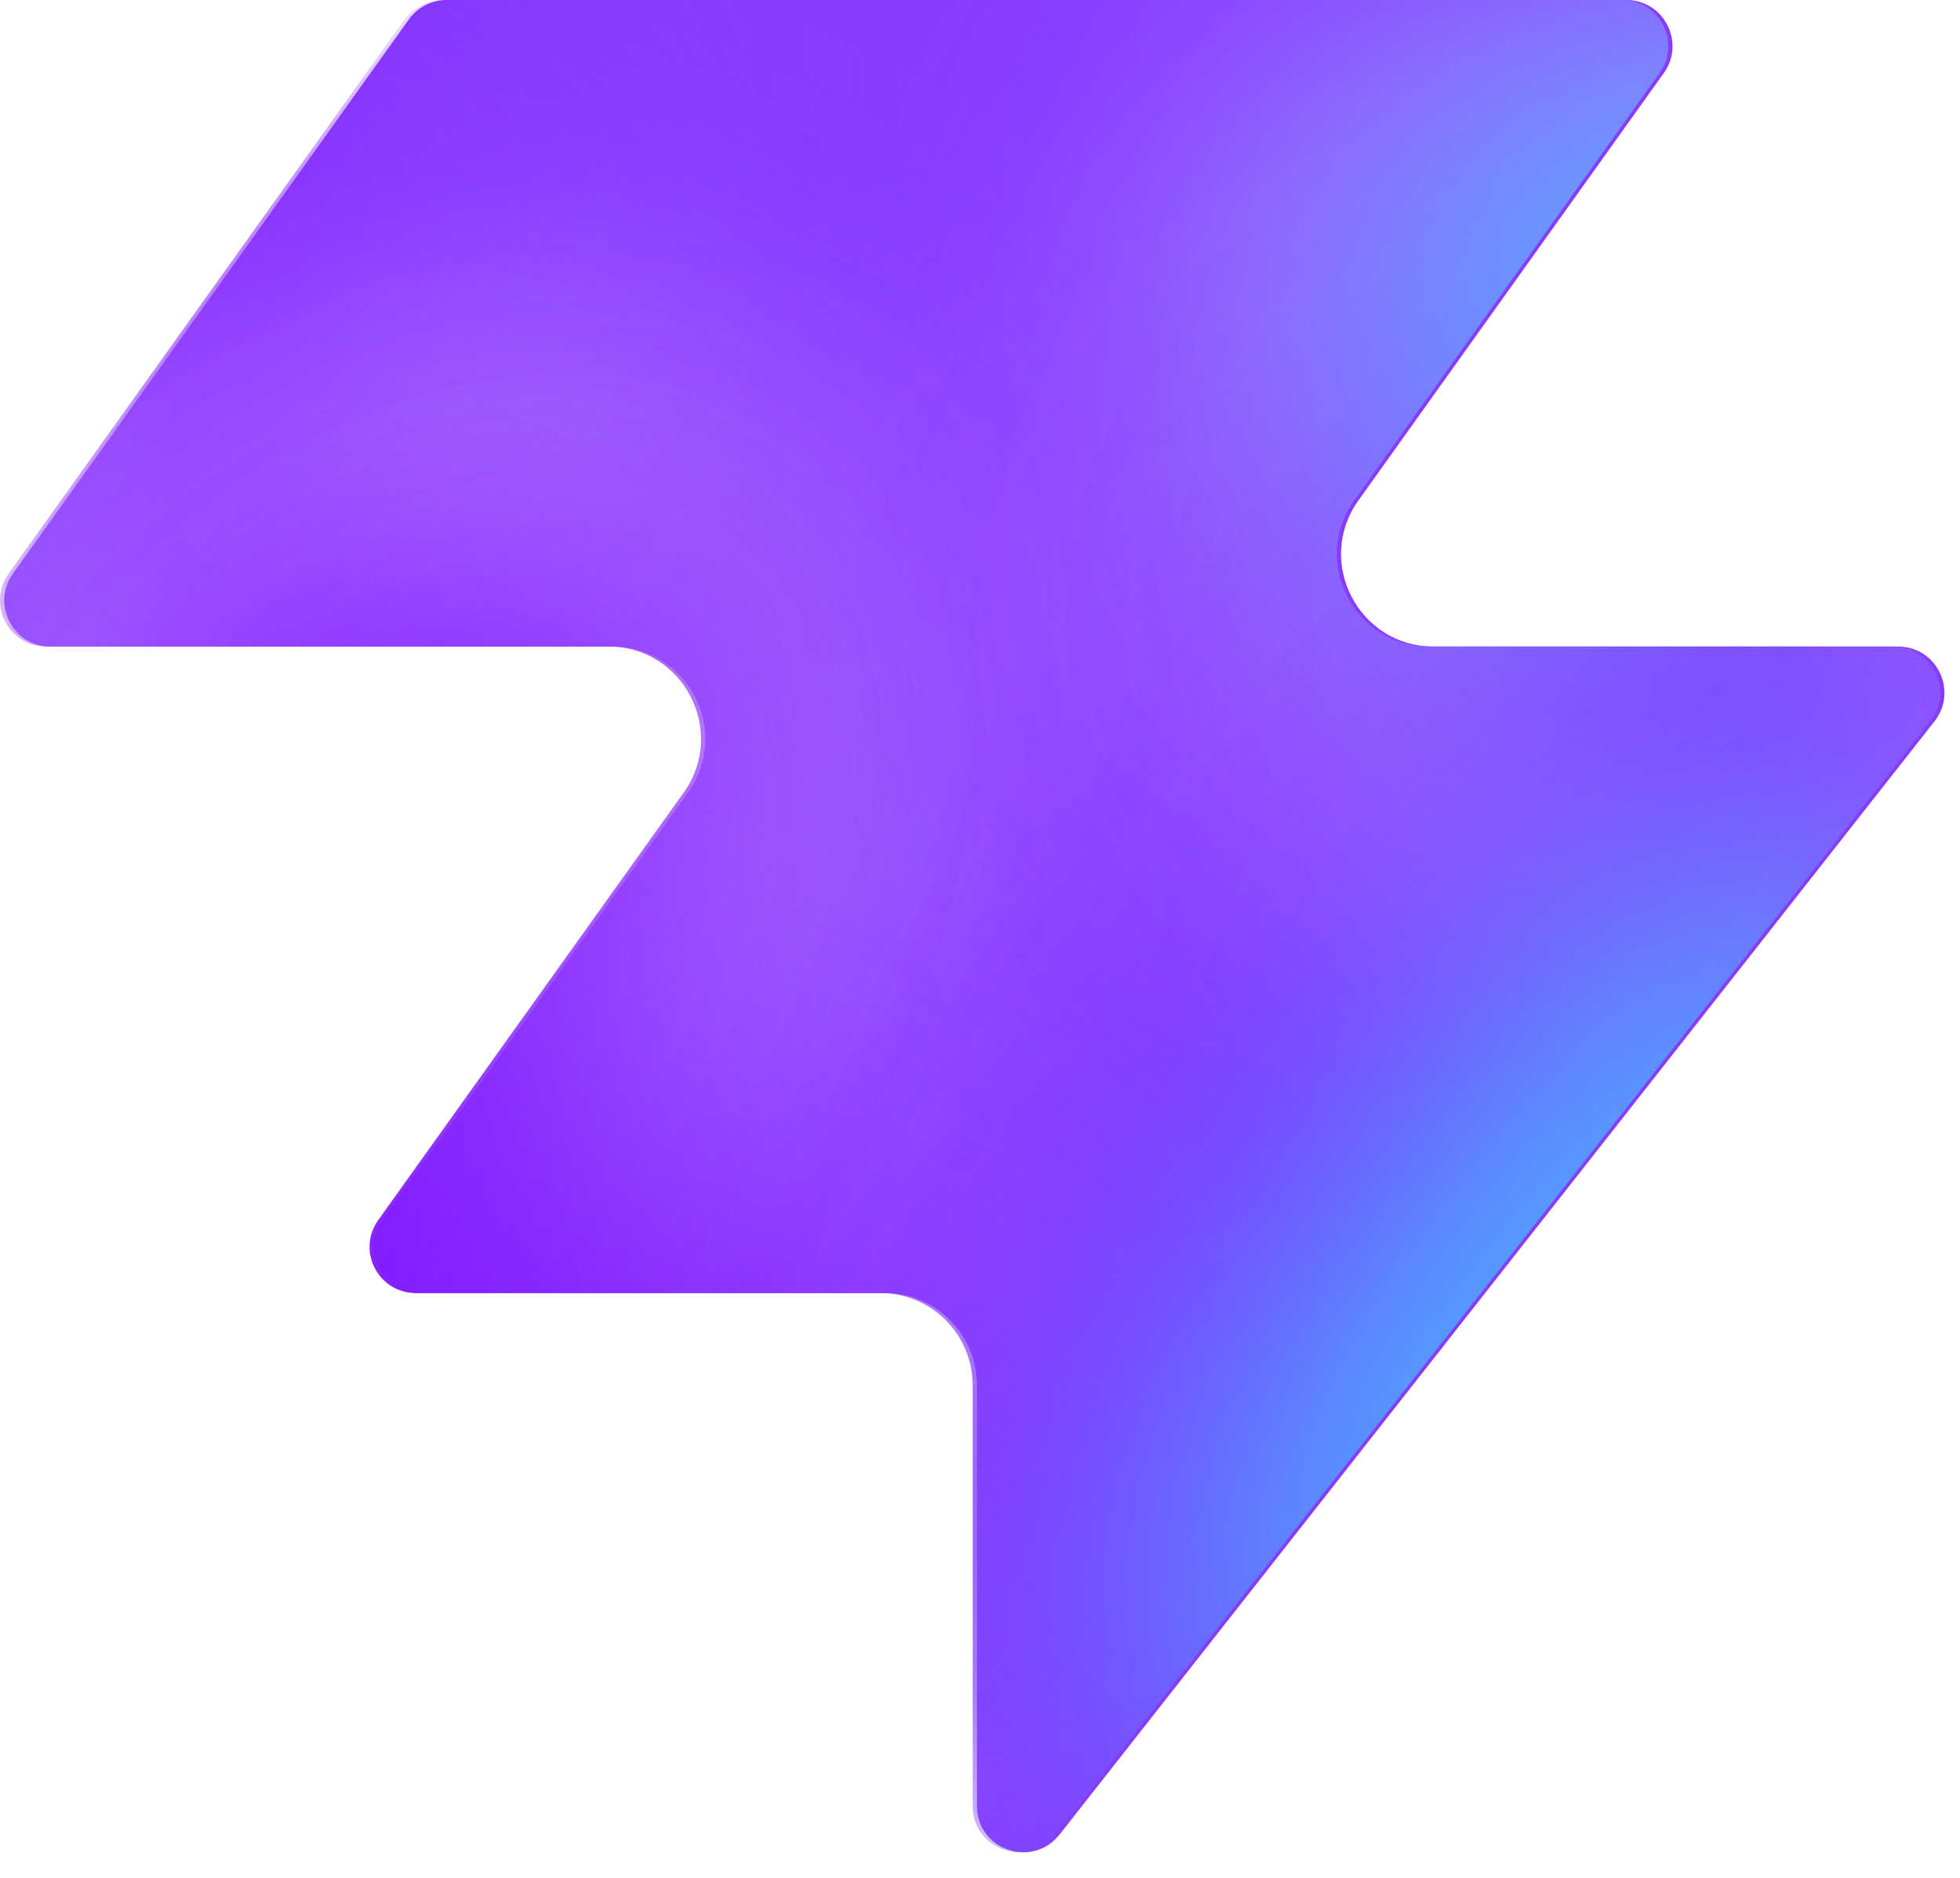
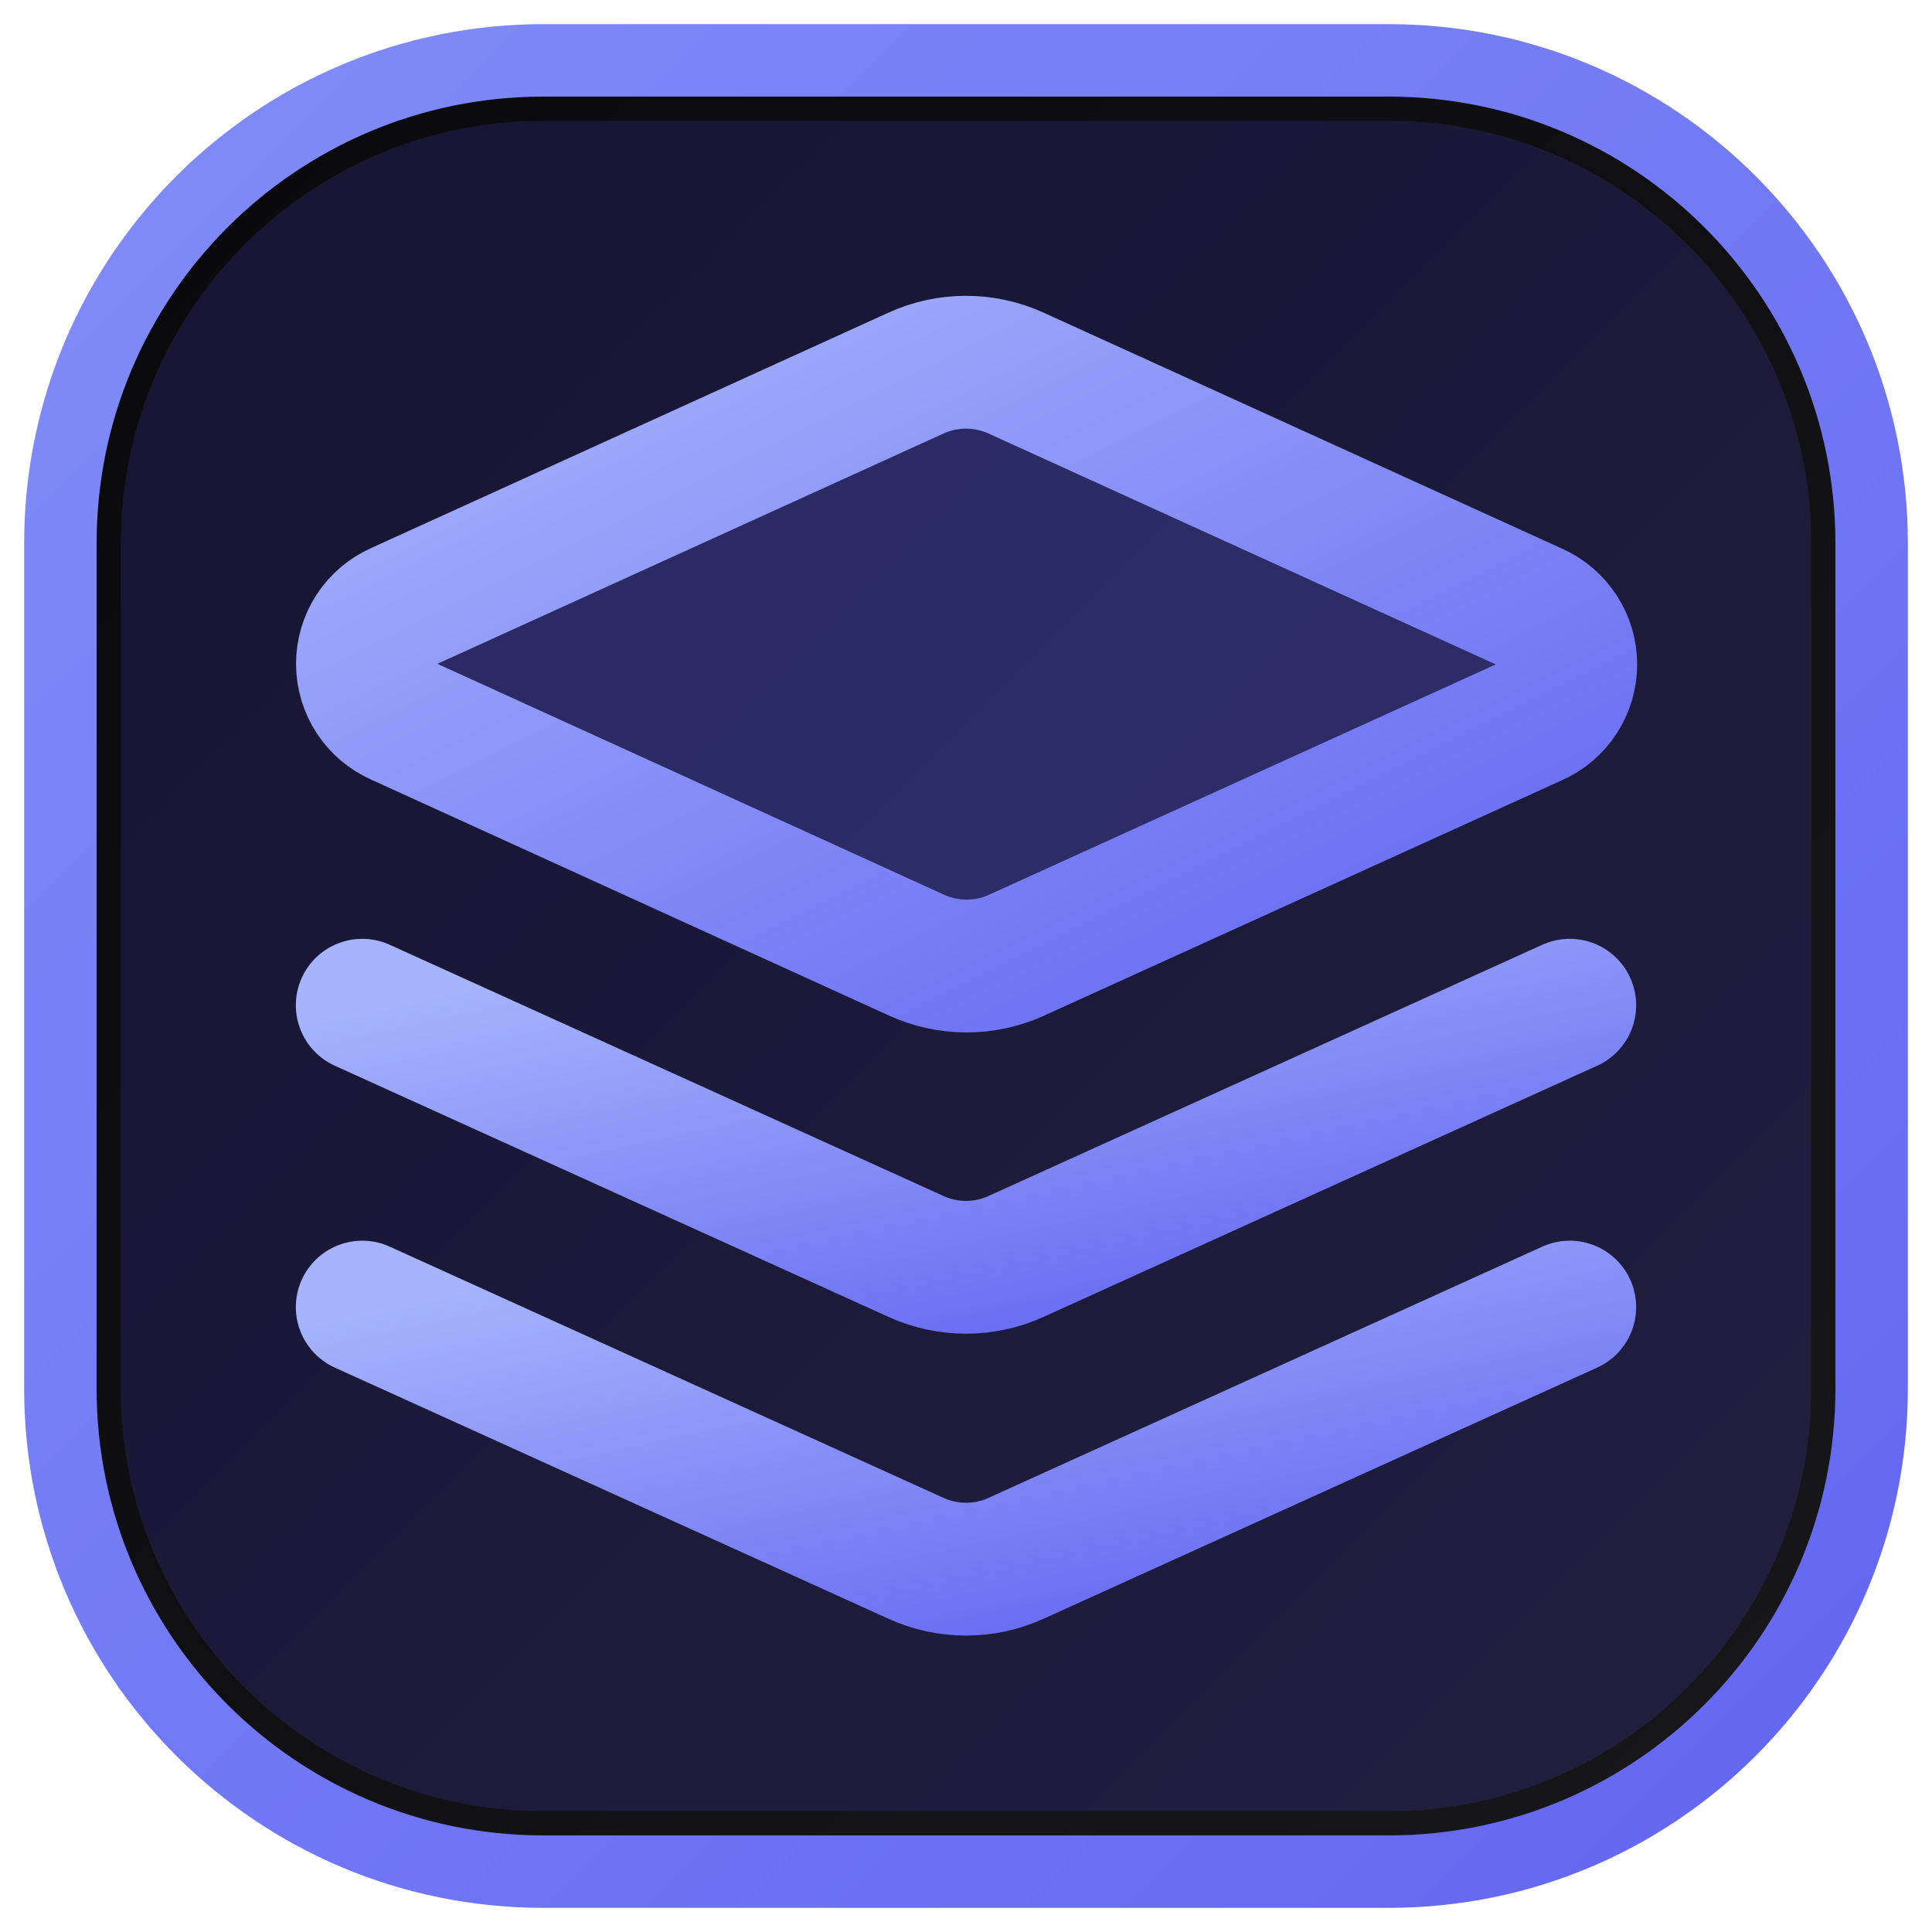
- <svg xmlns="http://www.w3.org/2000/svg" width="48" height="46" fill="none" viewBox="0 0 48 46">
-   <path fill="#863bff" d="M25.946 44.938c-.664.845-2.021.375-2.021-.698V33.937a2.26 2.26 0 0 0-2.262-2.262H10.287c-.92 0-1.456-1.04-.92-1.788l7.48-10.471c1.07-1.497 0-3.578-1.842-3.578H1.237c-.92 0-1.456-1.04-.92-1.788L10.013.474c.214-.297.556-.474.92-.474h28.894c.92 0 1.456 1.04.92 1.788l-7.48 10.471c-1.07 1.498 0 3.579 1.842 3.579h11.377c.943 0 1.473 1.088.89 1.83L25.947 44.94z" style="fill:#863bff;fill:color(display-p3 .525 .23 1);fill-opacity:1" />
-   <mask id="a" width="48" height="46" x="0" y="0" maskUnits="userSpaceOnUse" style="mask-type:alpha">
-     <path fill="#000" d="M25.842 44.938c-.664.844-2.021.375-2.021-.698V33.937a2.26 2.26 0 0 0-2.262-2.262H10.183c-.92 0-1.456-1.04-.92-1.788l7.48-10.471c1.07-1.498 0-3.579-1.842-3.579H1.133c-.92 0-1.456-1.04-.92-1.787L9.91.473c.214-.297.556-.474.92-.474h28.894c.92 0 1.456 1.04.92 1.788l-7.48 10.471c-1.07 1.498 0 3.578 1.842 3.578h11.377c.943 0 1.473 1.088.89 1.832L25.843 44.94z" style="fill:#000;fill-opacity:1" />
-   </mask>
-   <g mask="url(#a)">
-     <g filter="url(#b)">
-       <ellipse cx="5.508" cy="14.704" fill="#ede6ff" rx="5.508" ry="14.704" style="fill:#ede6ff;fill:color(display-p3 .927 .903 1);fill-opacity:1" transform="matrix(.00324 1 1 -.00324 -4.47 31.516)" />
-     </g>
-     <g filter="url(#c)">
-       <ellipse cx="10.399" cy="29.851" fill="#ede6ff" rx="10.399" ry="29.851" style="fill:#ede6ff;fill:color(display-p3 .927 .903 1);fill-opacity:1" transform="matrix(.00324 1 1 -.00324 -39.328 7.883)" />
-     </g>
-     <g filter="url(#d)">
-       <ellipse cx="5.508" cy="30.487" fill="#7e14ff" rx="5.508" ry="30.487" style="fill:#7e14ff;fill:color(display-p3 .492 .077 1);fill-opacity:1" transform="rotate(89.814 -25.913 -14.639)scale(1 -1)" />
-     </g>
-     <g filter="url(#e)">
-       <ellipse cx="5.508" cy="30.599" fill="#7e14ff" rx="5.508" ry="30.599" style="fill:#7e14ff;fill:color(display-p3 .492 .077 1);fill-opacity:1" transform="rotate(89.814 -32.644 -3.334)scale(1 -1)" />
-     </g>
-     <g filter="url(#f)">
-       <ellipse cx="5.508" cy="30.599" fill="#7e14ff" rx="5.508" ry="30.599" style="fill:#7e14ff;fill:color(display-p3 .492 .077 1);fill-opacity:1" transform="matrix(.00324 1 1 -.00324 -34.34 30.47)" />
-     </g>
-     <g filter="url(#g)">
-       <ellipse cx="14.072" cy="22.078" fill="#ede6ff" rx="14.072" ry="22.078" style="fill:#ede6ff;fill:color(display-p3 .927 .903 1);fill-opacity:1" transform="rotate(93.35 24.506 48.493)scale(-1 1)" />
-     </g>
-     <g filter="url(#h)">
-       <ellipse cx="3.47" cy="21.501" fill="#7e14ff" rx="3.47" ry="21.501" style="fill:#7e14ff;fill:color(display-p3 .492 .077 1);fill-opacity:1" transform="rotate(89.009 28.708 47.59)scale(-1 1)" />
-     </g>
-     <g filter="url(#i)">
-       <ellipse cx="3.47" cy="21.501" fill="#7e14ff" rx="3.47" ry="21.501" style="fill:#7e14ff;fill:color(display-p3 .492 .077 1);fill-opacity:1" transform="rotate(89.009 28.708 47.59)scale(-1 1)" />
-     </g>
-     <g filter="url(#j)">
-       <ellipse cx=".387" cy="8.972" fill="#7e14ff" rx="4.407" ry="29.108" style="fill:#7e14ff;fill:color(display-p3 .492 .077 1);fill-opacity:1" transform="rotate(39.51 .387 8.972)" />
-     </g>
-     <g filter="url(#k)">
-       <ellipse cx="47.523" cy="-6.092" fill="#7e14ff" rx="4.407" ry="29.108" style="fill:#7e14ff;fill:color(display-p3 .492 .077 1);fill-opacity:1" transform="rotate(37.892 47.523 -6.092)" />
-     </g>
-     <g filter="url(#l)">
-       <ellipse cx="41.412" cy="6.333" fill="#47bfff" rx="5.971" ry="9.665" style="fill:#47bfff;fill:color(display-p3 .28 .748 1);fill-opacity:1" transform="rotate(37.892 41.412 6.333)" />
-     </g>
-     <g filter="url(#m)">
-       <ellipse cx="-1.879" cy="38.332" fill="#7e14ff" rx="4.407" ry="29.108" style="fill:#7e14ff;fill:color(display-p3 .492 .077 1);fill-opacity:1" transform="rotate(37.892 -1.88 38.332)" />
-     </g>
-     <g filter="url(#n)">
-       <ellipse cx="-1.879" cy="38.332" fill="#7e14ff" rx="4.407" ry="29.108" style="fill:#7e14ff;fill:color(display-p3 .492 .077 1);fill-opacity:1" transform="rotate(37.892 -1.88 38.332)" />
-     </g>
-     <g filter="url(#o)">
-       <ellipse cx="35.651" cy="29.907" fill="#7e14ff" rx="4.407" ry="29.108" style="fill:#7e14ff;fill:color(display-p3 .492 .077 1);fill-opacity:1" transform="rotate(37.892 35.651 29.907)" />
-     </g>
-     <g filter="url(#p)">
-       <ellipse cx="38.418" cy="32.4" fill="#47bfff" rx="5.971" ry="15.297" style="fill:#47bfff;fill:color(display-p3 .28 .748 1);fill-opacity:1" transform="rotate(37.892 38.418 32.4)" />
-     </g>
+ <svg xmlns="http://www.w3.org/2000/svg" viewBox="0 0 32 32" fill="none">
+   <defs>
+     <linearGradient id="bg" x1="0%" y1="0%" x2="100%" y2="100%">
+       <stop offset="0%" stop-color="#09090b" />
+       <stop offset="100%" stop-color="#18181b" />
+     </linearGradient>
+     <linearGradient id="strokeGrad" x1="0%" y1="0%" x2="100%" y2="100%">
+       <stop offset="0%" stop-color="#818cf8" />
+       <stop offset="100%" stop-color="#6366f1" />
+     </linearGradient>
+     <linearGradient id="layerGrad" x1="0%" y1="0%" x2="100%" y2="100%">
+       <stop offset="0%" stop-color="#a5b4fc" />
+       <stop offset="100%" stop-color="#6366f1" />
+     </linearGradient>
+   </defs>
+   <rect x="1" y="1" width="30" height="30" rx="8" fill="url(#bg)" stroke="url(#strokeGrad)" stroke-width="1.2" />
+   <rect x="2" y="2" width="28" height="28" rx="7" fill="#4f46e5" fill-opacity="0.18" />
+   <g transform="translate(4, 4) scale(1)" stroke="url(#layerGrad)" stroke-width="2.2" stroke-linecap="round" stroke-linejoin="round" fill="none">
+     <path d="M12.83 2.18a2 2 0 0 0-1.66 0L2.6 6.08a1 1 0 0 0 0 1.83l8.58 3.91a2 2 0 0 0 1.66 0l8.58-3.9a1 1 0 0 0 0-1.83Z" fill="#6366f1" fill-opacity="0.25" />
+     <path d="m22 12.65-9.17 4.16a2 2 0 0 1-1.66 0L2 12.65" />
+     <path d="m22 17.65-9.17 4.16a2 2 0 0 1-1.66 0L2 17.65" />
  </g>
-   <defs>
-     <filter id="b" width="60.045" height="41.654" x="-19.77" y="16.149" color-interpolation-filters="sRGB" filterUnits="userSpaceOnUse">
-       <feFlood flood-opacity="0" result="BackgroundImageFix" />
-       <feBlend in="SourceGraphic" in2="BackgroundImageFix" result="shape" />
-       <feGaussianBlur result="effect1_foregroundBlur_2002_17158" stdDeviation="7.659" />
-     </filter>
-     <filter id="c" width="90.34" height="51.437" x="-54.613" y="-7.533" color-interpolation-filters="sRGB" filterUnits="userSpaceOnUse">
-       <feFlood flood-opacity="0" result="BackgroundImageFix" />
-       <feBlend in="SourceGraphic" in2="BackgroundImageFix" result="shape" />
-       <feGaussianBlur result="effect1_foregroundBlur_2002_17158" stdDeviation="7.659" />
-     </filter>
-     <filter id="d" width="79.355" height="29.4" x="-49.64" y="2.03" color-interpolation-filters="sRGB" filterUnits="userSpaceOnUse">
-       <feFlood flood-opacity="0" result="BackgroundImageFix" />
-       <feBlend in="SourceGraphic" in2="BackgroundImageFix" result="shape" />
-       <feGaussianBlur result="effect1_foregroundBlur_2002_17158" stdDeviation="4.596" />
-     </filter>
-     <filter id="e" width="79.579" height="29.4" x="-45.045" y="20.029" color-interpolation-filters="sRGB" filterUnits="userSpaceOnUse">
-       <feFlood flood-opacity="0" result="BackgroundImageFix" />
-       <feBlend in="SourceGraphic" in2="BackgroundImageFix" result="shape" />
-       <feGaussianBlur result="effect1_foregroundBlur_2002_17158" stdDeviation="4.596" />
-     </filter>
-     <filter id="f" width="79.579" height="29.4" x="-43.513" y="21.178" color-interpolation-filters="sRGB" filterUnits="userSpaceOnUse">
-       <feFlood flood-opacity="0" result="BackgroundImageFix" />
-       <feBlend in="SourceGraphic" in2="BackgroundImageFix" result="shape" />
-       <feGaussianBlur result="effect1_foregroundBlur_2002_17158" stdDeviation="4.596" />
-     </filter>
-     <filter id="g" width="74.749" height="58.852" x="15.756" y="-17.901" color-interpolation-filters="sRGB" filterUnits="userSpaceOnUse">
-       <feFlood flood-opacity="0" result="BackgroundImageFix" />
-       <feBlend in="SourceGraphic" in2="BackgroundImageFix" result="shape" />
-       <feGaussianBlur result="effect1_foregroundBlur_2002_17158" stdDeviation="7.659" />
-     </filter>
-     <filter id="h" width="61.377" height="25.362" x="23.548" y="2.284" color-interpolation-filters="sRGB" filterUnits="userSpaceOnUse">
-       <feFlood flood-opacity="0" result="BackgroundImageFix" />
-       <feBlend in="SourceGraphic" in2="BackgroundImageFix" result="shape" />
-       <feGaussianBlur result="effect1_foregroundBlur_2002_17158" stdDeviation="4.596" />
-     </filter>
-     <filter id="i" width="61.377" height="25.362" x="23.548" y="2.284" color-interpolation-filters="sRGB" filterUnits="userSpaceOnUse">
-       <feFlood flood-opacity="0" result="BackgroundImageFix" />
-       <feBlend in="SourceGraphic" in2="BackgroundImageFix" result="shape" />
-       <feGaussianBlur result="effect1_foregroundBlur_2002_17158" stdDeviation="4.596" />
-     </filter>
-     <filter id="j" width="56.045" height="63.649" x="-27.636" y="-22.853" color-interpolation-filters="sRGB" filterUnits="userSpaceOnUse">
-       <feFlood flood-opacity="0" result="BackgroundImageFix" />
-       <feBlend in="SourceGraphic" in2="BackgroundImageFix" result="shape" />
-       <feGaussianBlur result="effect1_foregroundBlur_2002_17158" stdDeviation="4.596" />
-     </filter>
-     <filter id="k" width="54.814" height="64.646" x="20.116" y="-38.415" color-interpolation-filters="sRGB" filterUnits="userSpaceOnUse">
-       <feFlood flood-opacity="0" result="BackgroundImageFix" />
-       <feBlend in="SourceGraphic" in2="BackgroundImageFix" result="shape" />
-       <feGaussianBlur result="effect1_foregroundBlur_2002_17158" stdDeviation="4.596" />
-     </filter>
-     <filter id="l" width="33.541" height="35.313" x="24.641" y="-11.323" color-interpolation-filters="sRGB" filterUnits="userSpaceOnUse">
-       <feFlood flood-opacity="0" result="BackgroundImageFix" />
-       <feBlend in="SourceGraphic" in2="BackgroundImageFix" result="shape" />
-       <feGaussianBlur result="effect1_foregroundBlur_2002_17158" stdDeviation="4.596" />
-     </filter>
-     <filter id="m" width="54.814" height="64.646" x="-29.286" y="6.009" color-interpolation-filters="sRGB" filterUnits="userSpaceOnUse">
-       <feFlood flood-opacity="0" result="BackgroundImageFix" />
-       <feBlend in="SourceGraphic" in2="BackgroundImageFix" result="shape" />
-       <feGaussianBlur result="effect1_foregroundBlur_2002_17158" stdDeviation="4.596" />
-     </filter>
-     <filter id="n" width="54.814" height="64.646" x="-29.286" y="6.009" color-interpolation-filters="sRGB" filterUnits="userSpaceOnUse">
-       <feFlood flood-opacity="0" result="BackgroundImageFix" />
-       <feBlend in="SourceGraphic" in2="BackgroundImageFix" result="shape" />
-       <feGaussianBlur result="effect1_foregroundBlur_2002_17158" stdDeviation="4.596" />
-     </filter>
-     <filter id="o" width="54.814" height="64.646" x="8.244" y="-2.416" color-interpolation-filters="sRGB" filterUnits="userSpaceOnUse">
-       <feFlood flood-opacity="0" result="BackgroundImageFix" />
-       <feBlend in="SourceGraphic" in2="BackgroundImageFix" result="shape" />
-       <feGaussianBlur result="effect1_foregroundBlur_2002_17158" stdDeviation="4.596" />
-     </filter>
-     <filter id="p" width="39.409" height="43.623" x="18.713" y="10.588" color-interpolation-filters="sRGB" filterUnits="userSpaceOnUse">
-       <feFlood flood-opacity="0" result="BackgroundImageFix" />
-       <feBlend in="SourceGraphic" in2="BackgroundImageFix" result="shape" />
-       <feGaussianBlur result="effect1_foregroundBlur_2002_17158" stdDeviation="4.596" />
-     </filter>
-   </defs>
</svg>
